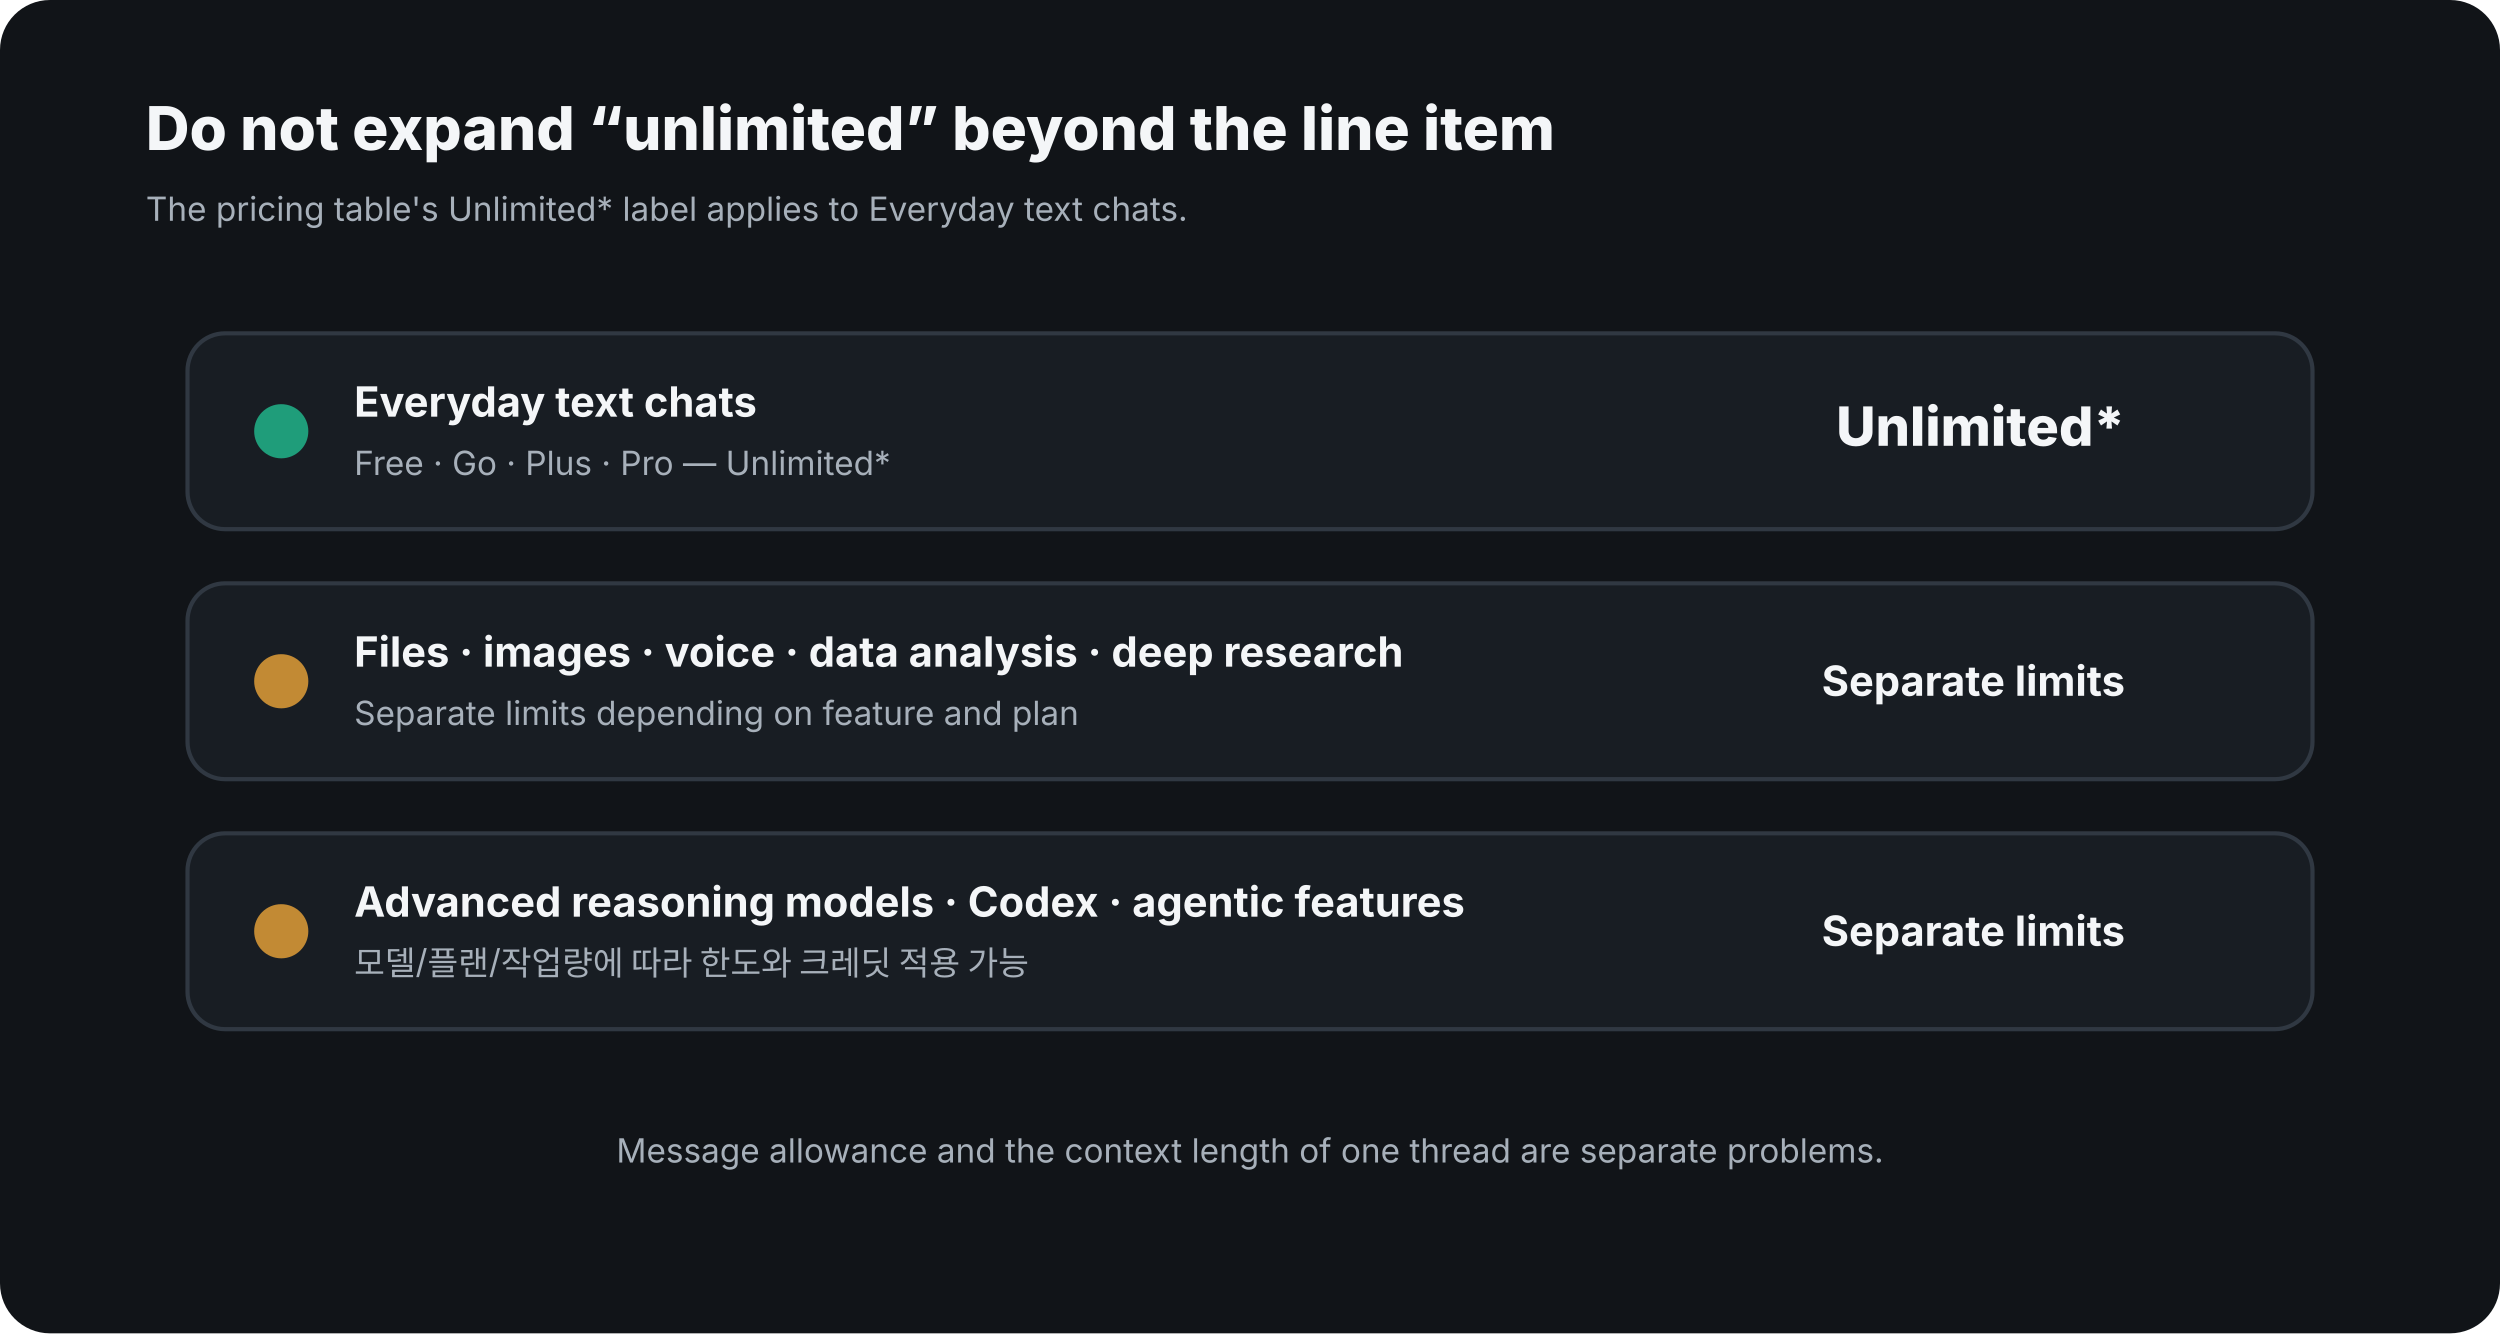
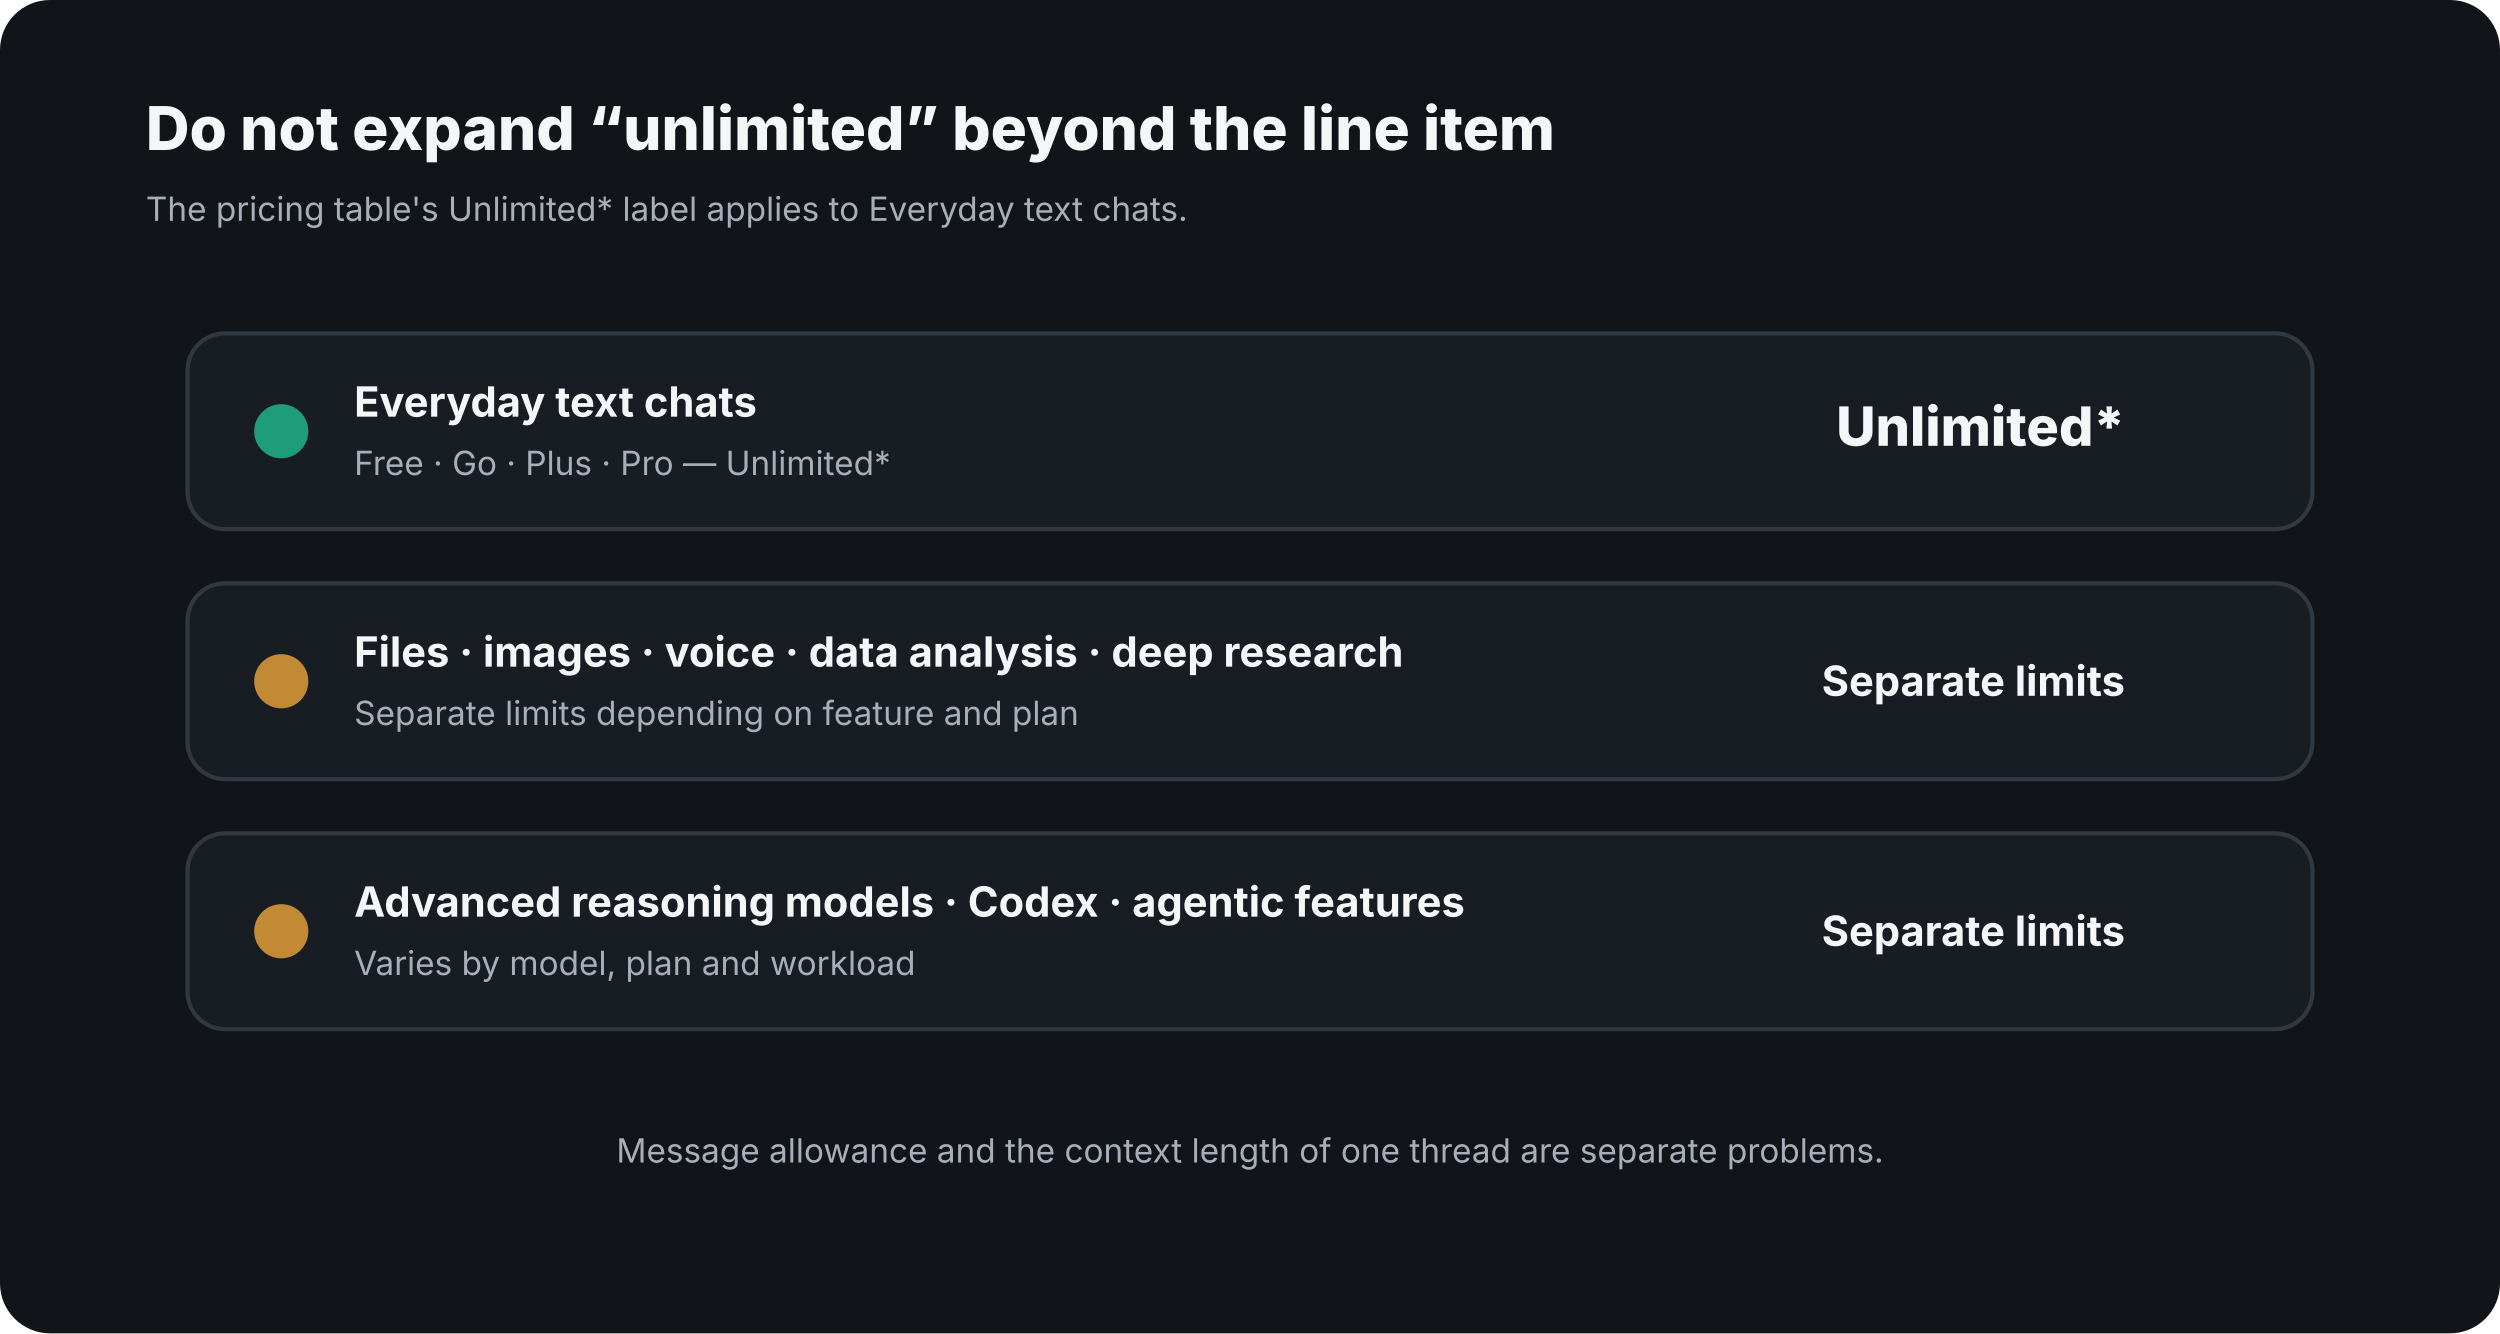
<svg xmlns="http://www.w3.org/2000/svg" width="1200" height="640" viewBox="0 0 1200 640" role="img" aria-labelledby="t d">
  <defs>
    <style>
.bg{fill:#111418}.row{fill:#181d23;stroke:#303842;stroke-width:2}.text{fill:#f4f6f8;font-family:-apple-system,BlinkMacSystemFont,"Apple SD Gothic Neo","Noto Sans KR","Segoe UI",sans-serif}.muted{fill:#a7b0ba;font-family:-apple-system,BlinkMacSystemFont,"Apple SD Gothic Neo","Noto Sans KR","Segoe UI",sans-serif}.ok{fill:#1f9d7a}.warn{fill:#c28a34}.h{font-size:29px;font-weight:760}.b{font-size:20px;font-weight:650}.s{font-size:16px}
</style>
  </defs>
  <rect class="bg" width="1200" height="640" rx="24" />
  <text x="70" y="72" class="text h">Do not expand “unlimited” beyond the line item</text>
  <text x="70" y="106" class="muted s">The pricing table's Unlimited* label applies to Everyday text chats.</text>
  <rect x="90" y="160" width="1020" height="94" rx="18" class="row" />
  <circle cx="135" cy="207" r="13" class="ok" />
  <text x="170" y="200" class="text b">Everyday text chats</text>
  <text x="170" y="228" class="muted s">Free · Go · Plus · Pro — Unlimited*</text>
  <text x="1020" y="214" text-anchor="end" class="text" style="font-size:26px;font-weight:800">Unlimited*</text>
  <rect x="90" y="280" width="1020" height="94" rx="18" class="row" />
  <circle cx="135" cy="327" r="13" class="warn" />
  <text x="170" y="320" class="text b">Files · images · voice · data analysis · deep research</text>
  <text x="170" y="348" class="muted s">Separate limits depending on feature and plan</text>
  <text x="1020" y="334" text-anchor="end" class="text b">Separate limits</text>
  <rect x="90" y="400" width="1020" height="94" rx="18" class="row" />
  <circle cx="135" cy="447" r="13" class="warn" />
  <text x="170" y="440" class="text b">Advanced reasoning models · Codex · agentic features</text>
-   <text x="170" y="468" class="muted s">모델/플랜/작업량에 따라 한도와 크레딧 적용 가능</text>
+   <text x="170" y="468" class="muted s">Varies by model, plan and workload</text>
  <text x="1020" y="454" text-anchor="end" class="text b">Separate limits</text>
  <text x="600" y="558" text-anchor="middle" class="muted s">Message allowance and the context length of one thread are separate problems.</text>
</svg>
